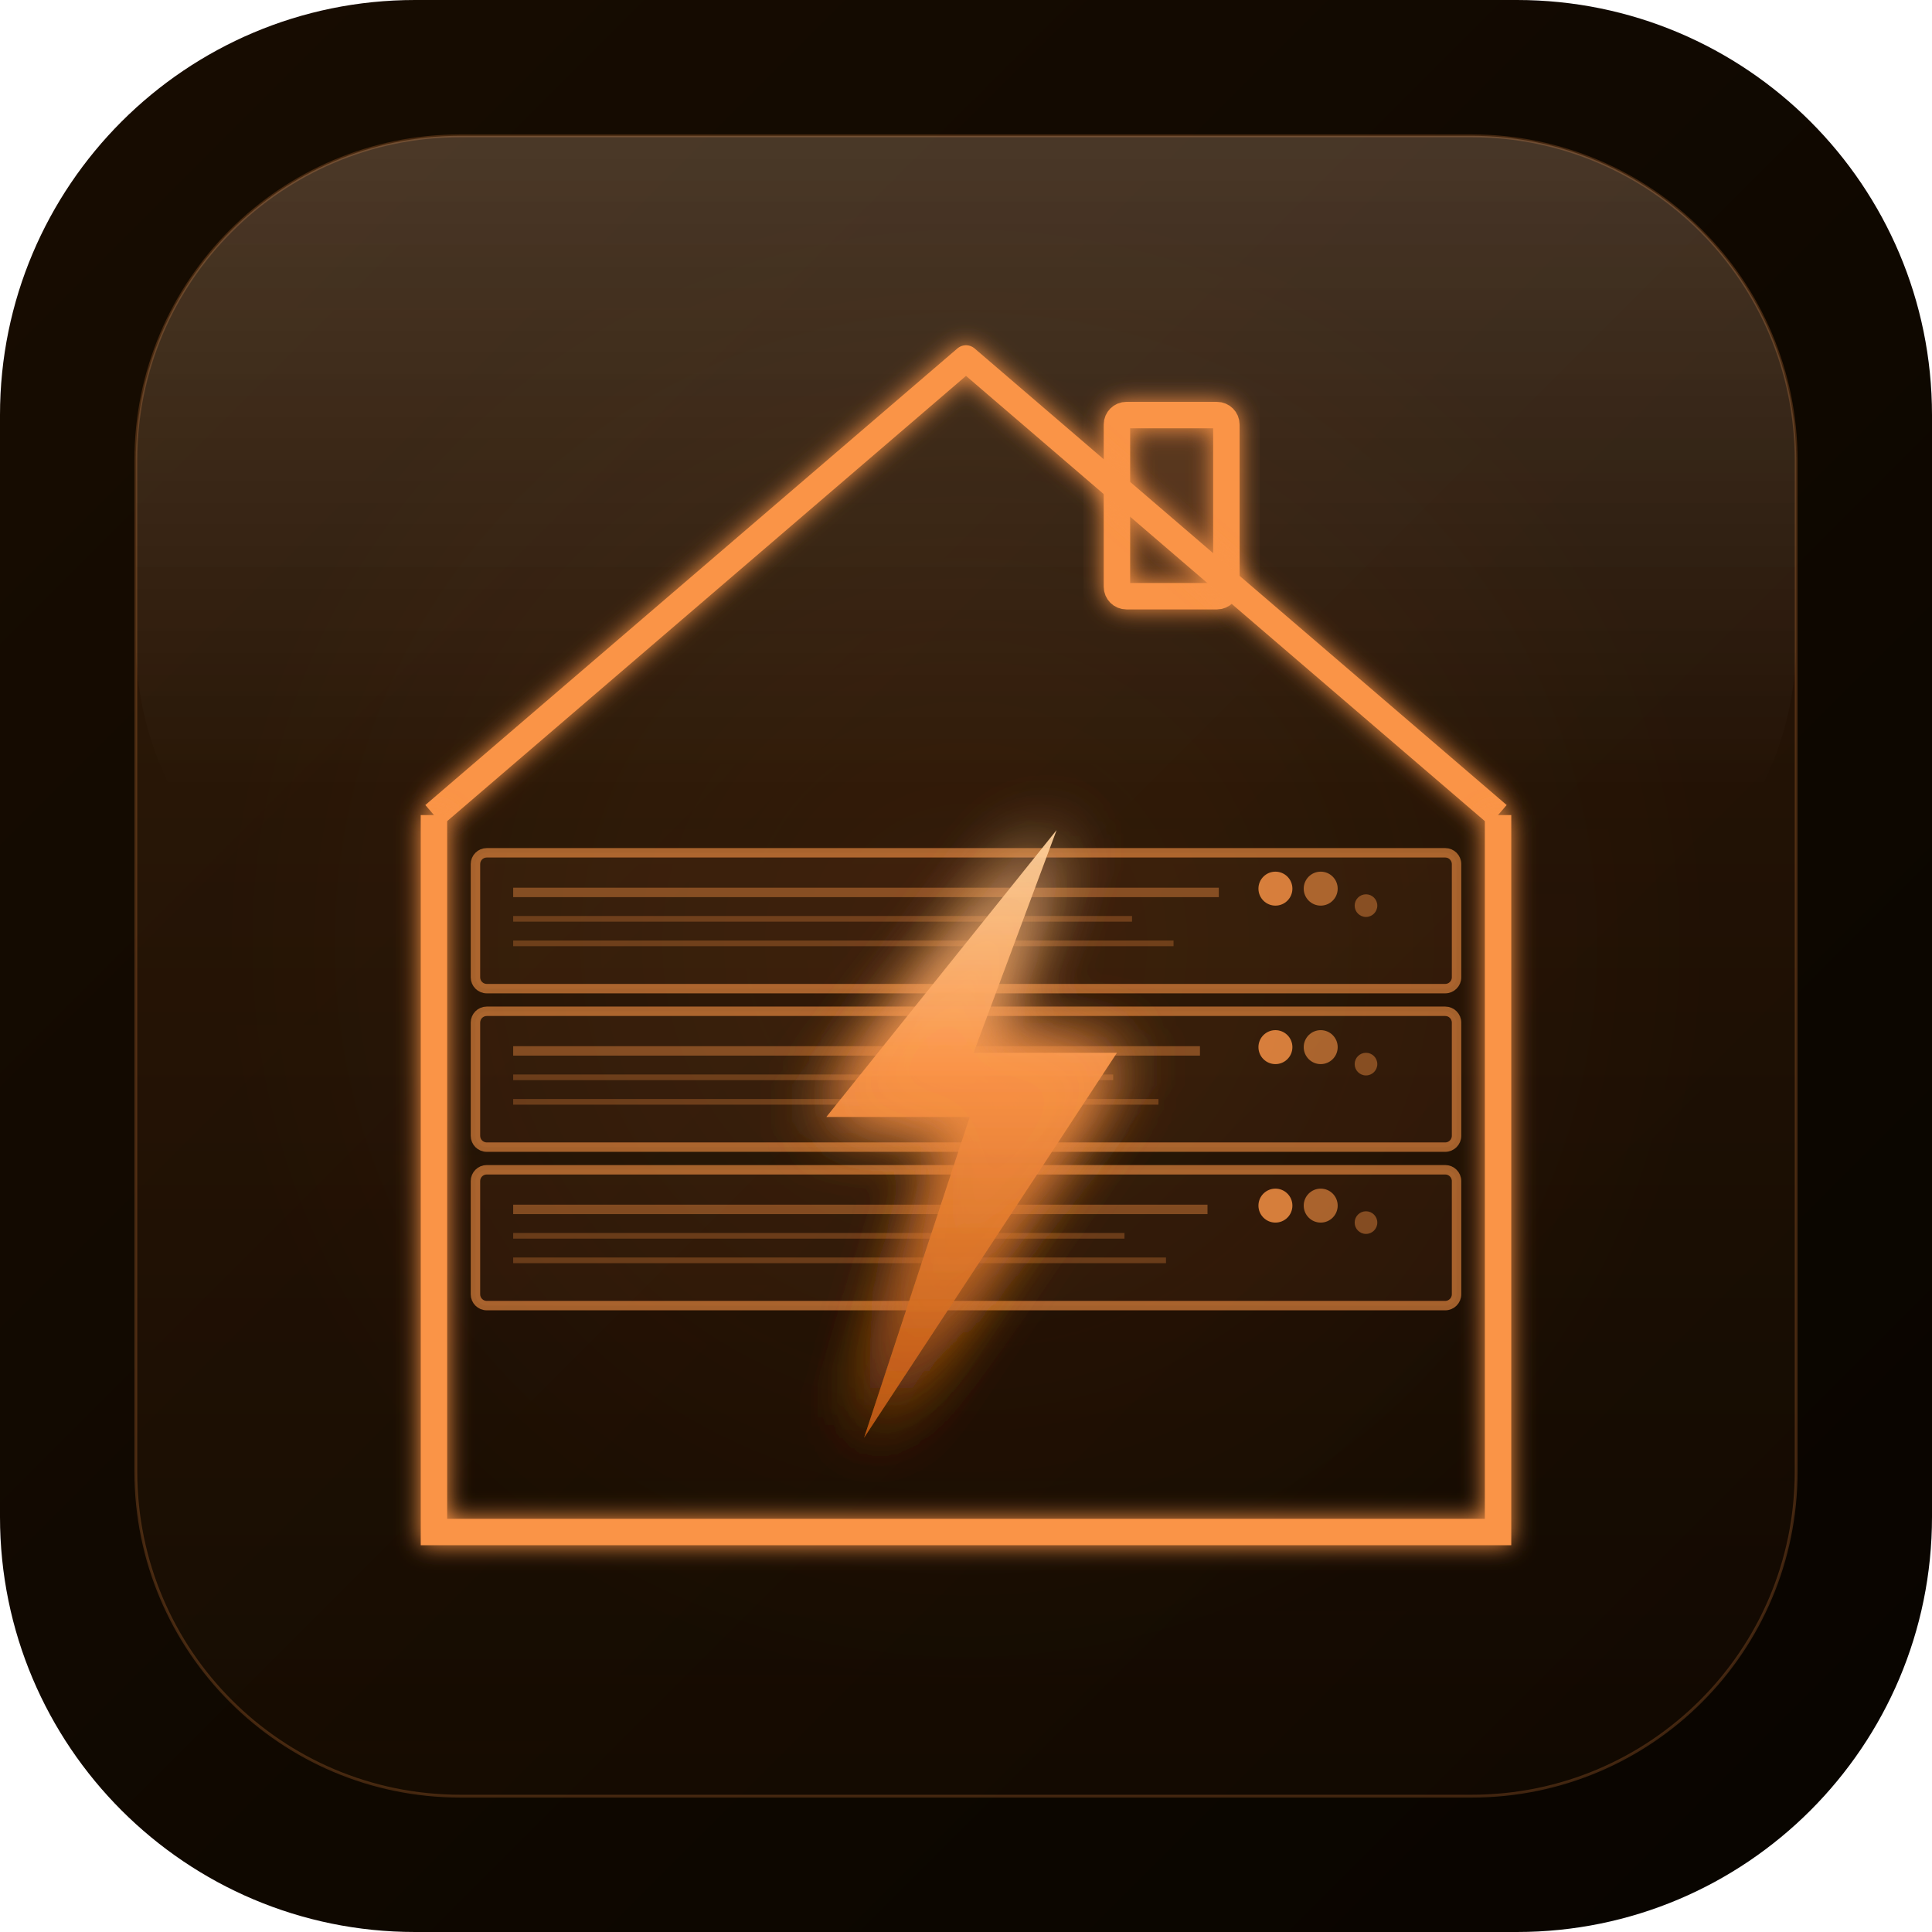
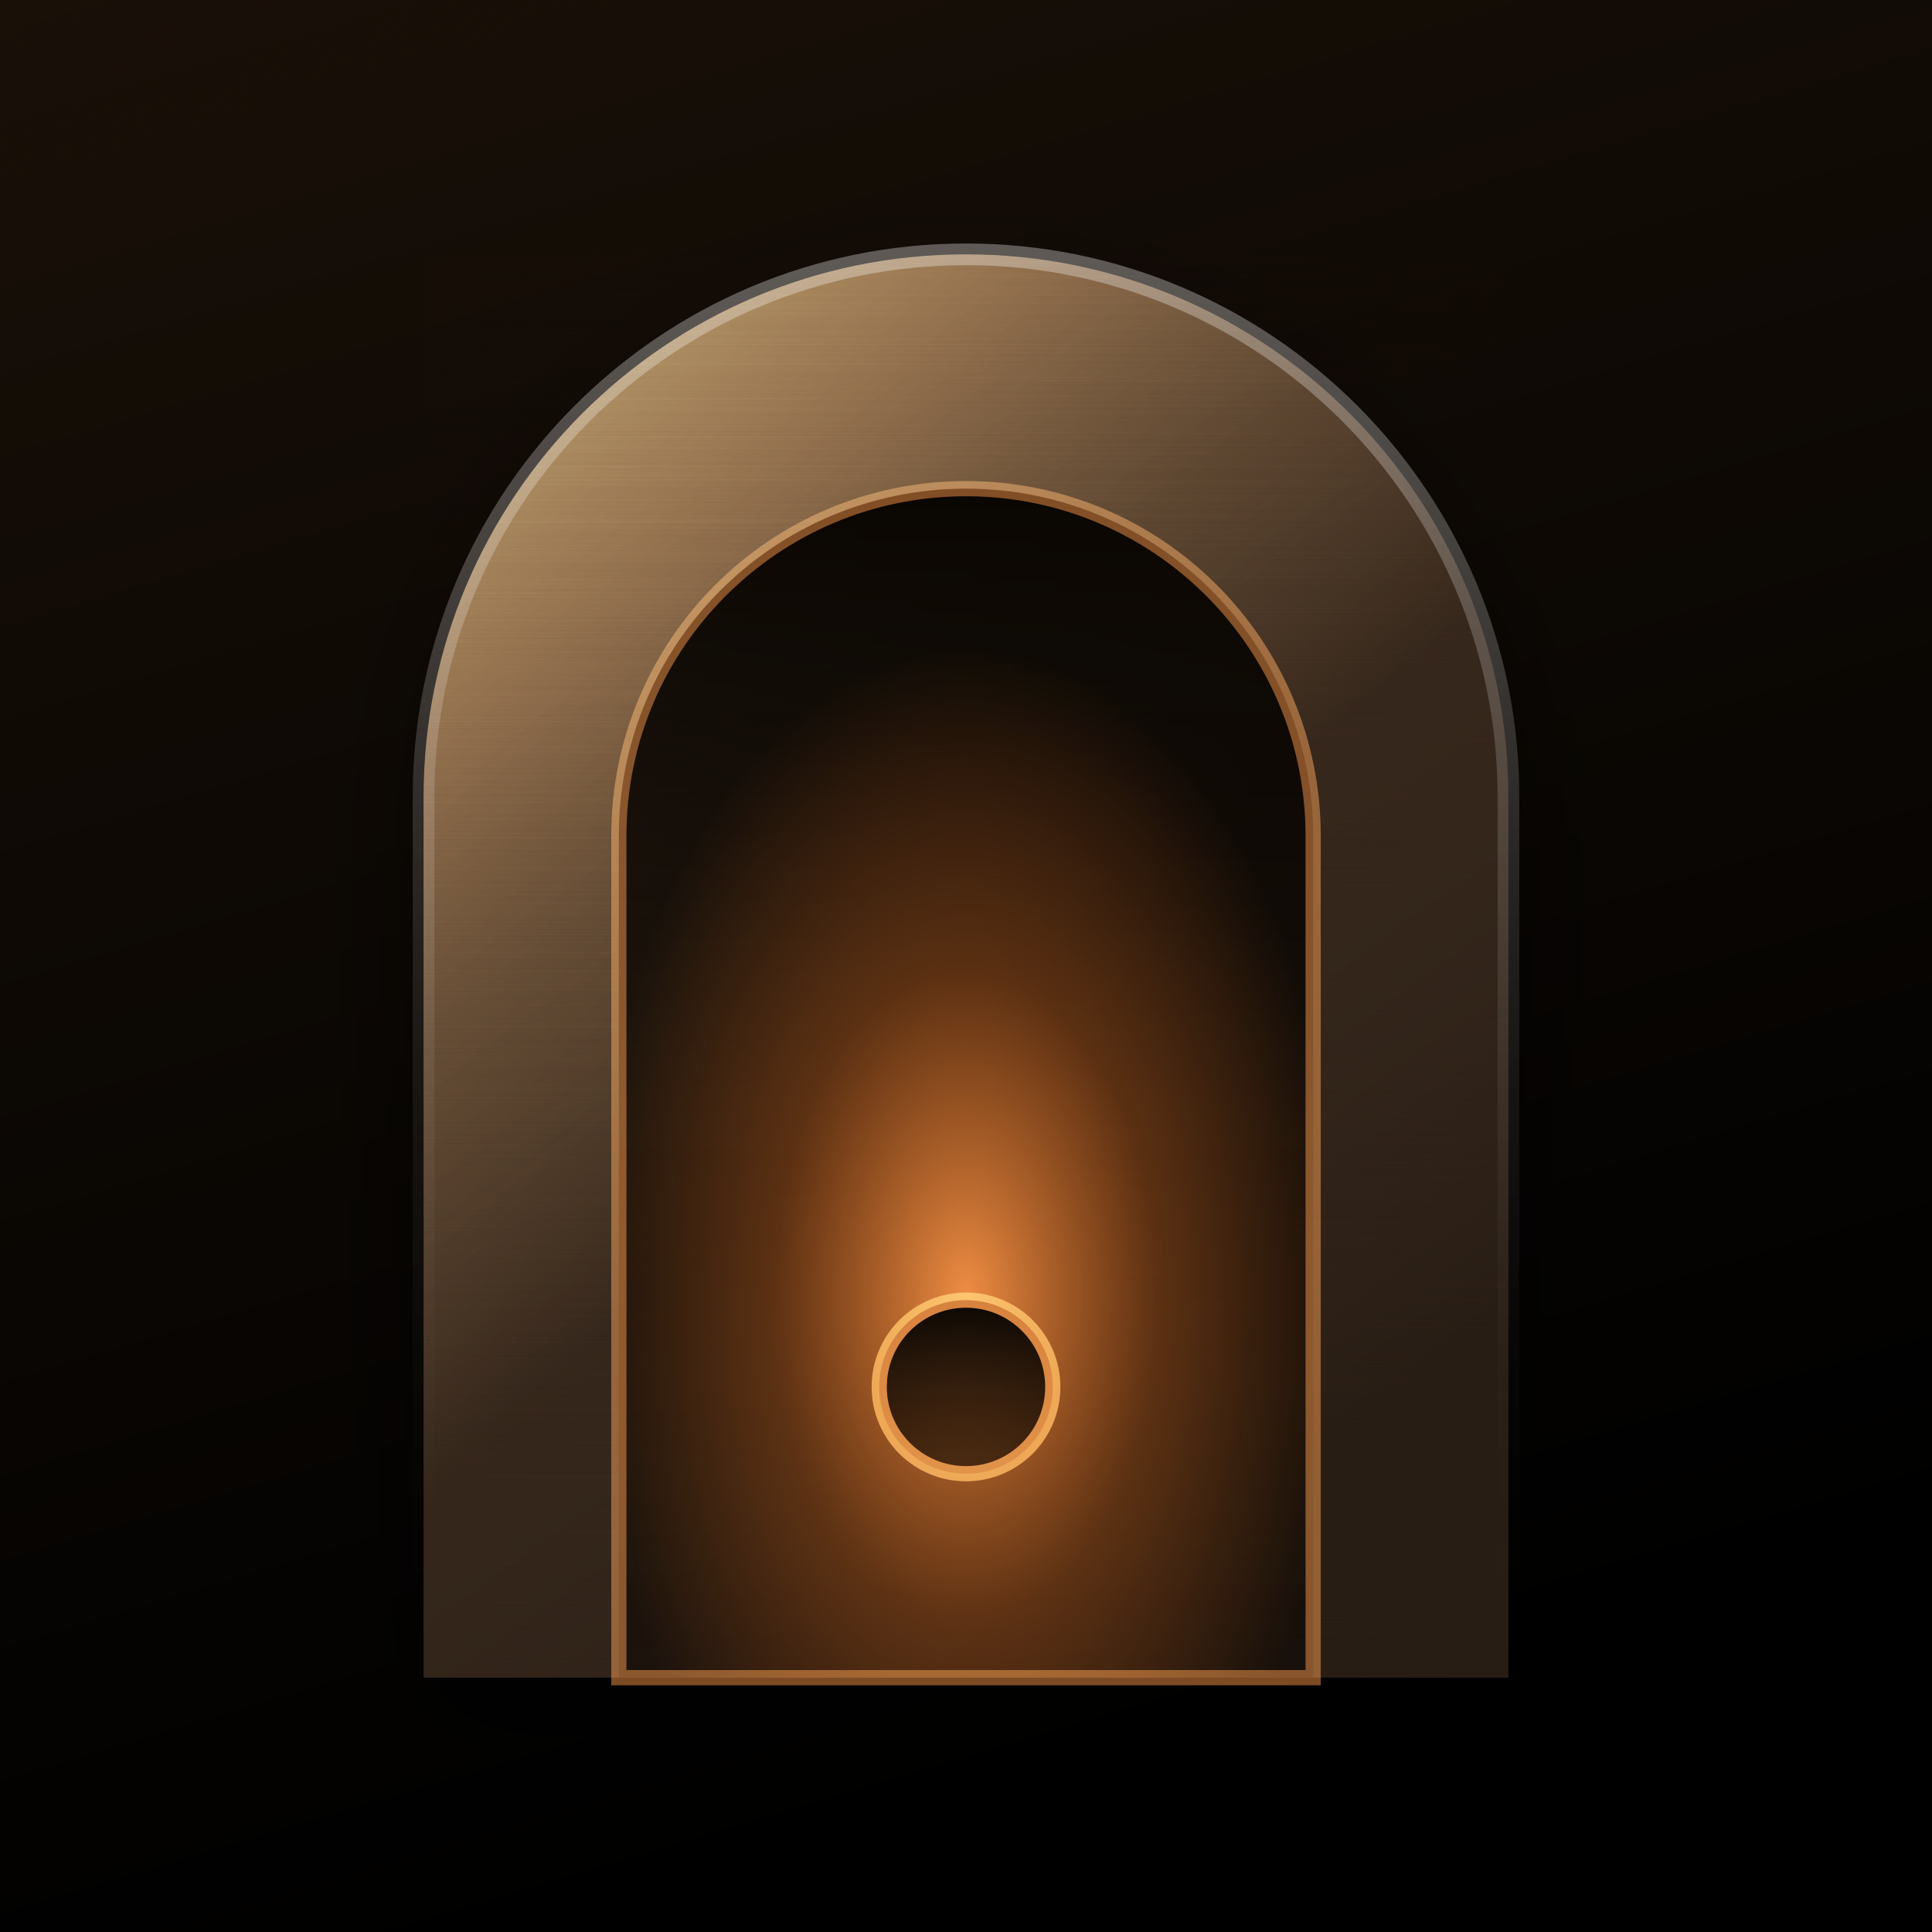
<svg xmlns="http://www.w3.org/2000/svg" viewBox="0 0 1024 1024" width="1024" height="1024">
  <defs>
-     <linearGradient id="bgGrad" x1="0" y1="0" x2="1024" y2="1024" gradientUnits="userSpaceOnUse">
-       <stop offset="0%" stop-color="#180D01" />
-       <stop offset="100%" stop-color="#080400" />
+     <linearGradient id="f-plain-dark-1024" x1="0" y1="0" x2="0.3" y2="1">
+       <stop offset="0" stop-color="#191008" />
+       <stop offset="1" stop-color="#000000" />
    </linearGradient>
-     <linearGradient id="glassGrad" x1="0" y1="72" x2="0" y2="952" gradientUnits="userSpaceOnUse">
-       <stop offset="0%" stop-color="#FA9447" stop-opacity="0.13" />
-       <stop offset="100%" stop-color="#E67326" stop-opacity="0.03" />
+     <linearGradient id="p-plain-dark-1024" x1="0.08" y1="0" x2="0.72" y2="1">
+       <stop offset="0" stop-color="#A8825A" />
+       <stop offset="0.58" stop-color="#33251A" />
+       <stop offset="1" stop-color="#33251A" />
    </linearGradient>
-     <linearGradient id="glassHighlight" x1="0" y1="72" x2="0" y2="420" gradientUnits="userSpaceOnUse">
-       <stop offset="0%" stop-color="white" stop-opacity="0.12" />
-       <stop offset="100%" stop-color="white" stop-opacity="0" />
+     <linearGradient id="e-plain-dark-1024" x1="0" y1="0" x2="0" y2="1">
+       <stop offset="0" stop-color="rgba(255,255,255,.32)" />
+       <stop offset="0.5" stop-color="rgba(255,255,255,.10)" />
+       <stop offset="1" stop-color="rgba(0,0,0,0)" />
    </linearGradient>
-     <linearGradient id="boltGrad" x1="0" y1="440" x2="0" y2="760" gradientUnits="userSpaceOnUse">
-       <stop offset="0%" stop-color="#FFD4A0" />
-       <stop offset="40%" stop-color="#FA9447" />
-       <stop offset="100%" stop-color="#C05810" />
+     <linearGradient id="sh-plain-dark-1024" x1="0" y1="0" x2="0.55" y2="1">
+       <stop offset="0" stop-color="rgba(255,255,255,.30)" />
+       <stop offset="0.42" stop-color="rgba(255,255,255,.03)" />
+       <stop offset="1" stop-color="rgba(0,0,0,.24)" />
    </linearGradient>
-     <radialGradient id="amb" cx="512" cy="500" r="400" gradientUnits="userSpaceOnUse">
-       <stop offset="0%" stop-color="#E67326" stop-opacity="0.08" />
-       <stop offset="100%" stop-color="#E67326" stop-opacity="0" />
+     <linearGradient id="void-plain-dark-1024" x1="0" y1="0" x2="0" y2="1">
+       <stop offset="0" stop-color="#0A0602" />
+       <stop offset="1" stop-color="#0A0602" stop-opacity=".55" />
+     </linearGradient>
+     <linearGradient id="beam-plain-dark-1024" x1="0" y1="0" x2="0" y2="1">
+       <stop offset="0" stop-color="#E67326" stop-opacity=".22" />
+       <stop offset="0.5" stop-color="#FA9447" stop-opacity=".62" />
+       <stop offset="1" stop-color="#FA9447" stop-opacity="1" />
+     </linearGradient>
+     <radialGradient id="g-plain-dark-1024" cx="0.5" cy="0.68" r="0.55">
+       <stop offset="0" stop-color="#FA9447" stop-opacity=".95" />
+       <stop offset="0.5" stop-color="#E67326" stop-opacity=".34" />
+       <stop offset="1" stop-color="#E67326" stop-opacity="0" />
    </radialGradient>
-     <filter id="neon" x="-30%" y="-30%" width="160%" height="160%">
-       <feGaussianBlur in="SourceGraphic" stdDeviation="6" result="blur" />
-       <feMerge>
-         <feMergeNode in="blur" />
-         <feMergeNode in="SourceGraphic" />
-       </feMerge>
+     <filter id="br-plain-dark-1024" x="0" y="0" width="100%" height="100%">
+       <feTurbulence type="fractalNoise" baseFrequency="0.004 1.1" numOctaves="2" seed="3" />
+       <feColorMatrix type="saturate" values="0" />
+       <feComponentTransfer>
+         <feFuncA type="linear" slope="0.16" />
+       </feComponentTransfer>
    </filter>
-     <filter id="boltGlow" x="-50%" y="-15%" width="200%" height="130%">
-       <feGaussianBlur in="SourceGraphic" stdDeviation="18" result="blur" />
-       <feMerge>
-         <feMergeNode in="blur" />
-         <feMergeNode in="blur" />
-         <feMergeNode in="SourceGraphic" />
-       </feMerge>
+     <filter id="gr-plain-dark-1024" x="0" y="0" width="100%" height="100%">
+       <feTurbulence type="fractalNoise" baseFrequency="0.85" numOctaves="3" seed="7" />
+       <feColorMatrix type="saturate" values="0" />
+       <feComponentTransfer>
+         <feFuncA type="linear" slope="0.20" />
+       </feComponentTransfer>
    </filter>
+     <filter id="bl-plain-dark-1024" x="-40%" y="-40%" width="180%" height="180%">
+       <feGaussianBlur stdDeviation="28" />
+     </filter>
+     <filter id="bls-plain-dark-1024" x="-40%" y="-40%" width="180%" height="180%">
+       <feGaussianBlur stdDeviation="11" />
+     </filter>
+     <clipPath id="cIn-plain-dark-1024">
+       <path d="M 352 876 L 352 488 A 160 160 0 0 1 672 488 L 672 876 Z" />
+     </clipPath>
  </defs>
-   <rect width="1024" height="1024" rx="220" fill="url(#bgGrad)" />
-   <rect width="1024" height="1024" rx="220" fill="url(#amb)" />
-   <rect x="72" y="72" width="880" height="880" rx="172" fill="url(#glassGrad)" stroke="#FA9447" stroke-width="1.5" stroke-opacity="0.22" />
-   <rect x="72" y="72" width="880" height="440" rx="172" fill="url(#glassHighlight)" />
-   <rect x="592" y="220" width="58" height="96" rx="5" fill="#FA9447" fill-opacity="0.08" stroke="#FA9447" stroke-width="14" filter="url(#neon)" />
-   <polyline points="230,432 512,190 794,432" fill="none" stroke="#FA9447" stroke-width="14" stroke-linejoin="round" filter="url(#neon)" />
-   <path d="M 230,432 L 230,812 L 794,812 L 794,432" fill="none" stroke="#FA9447" stroke-width="14" filter="url(#neon)" />
-   <rect x="252" y="452" width="520" height="72" rx="6" fill="#FA9447" fill-opacity="0.06" stroke="#FA9447" stroke-width="5" stroke-opacity="0.60" />
-   <line x1="272" y1="473" x2="646" y2="473" stroke="#FA9447" stroke-width="5" stroke-opacity="0.40" />
-   <line x1="272" y1="487" x2="600" y2="487" stroke="#FA9447" stroke-width="3" stroke-opacity="0.28" />
-   <line x1="272" y1="500" x2="622" y2="500" stroke="#FA9447" stroke-width="3" stroke-opacity="0.28" />
-   <circle cx="676" cy="471" r="9" fill="#FA9447" fill-opacity="0.82" />
-   <circle cx="700" cy="471" r="9" fill="#FA9447" fill-opacity="0.60" />
-   <circle cx="724" cy="480" r="6" fill="#FA9447" fill-opacity="0.42" />
-   <rect x="252" y="536" width="520" height="72" rx="6" fill="#FA9447" fill-opacity="0.06" stroke="#FA9447" stroke-width="5" stroke-opacity="0.60" />
-   <line x1="272" y1="557" x2="636" y2="557" stroke="#FA9447" stroke-width="5" stroke-opacity="0.40" />
-   <line x1="272" y1="571" x2="590" y2="571" stroke="#FA9447" stroke-width="3" stroke-opacity="0.28" />
-   <line x1="272" y1="584" x2="614" y2="584" stroke="#FA9447" stroke-width="3" stroke-opacity="0.28" />
-   <circle cx="676" cy="555" r="9" fill="#FA9447" fill-opacity="0.82" />
-   <circle cx="700" cy="555" r="9" fill="#FA9447" fill-opacity="0.60" />
-   <circle cx="724" cy="564" r="6" fill="#FA9447" fill-opacity="0.42" />
-   <rect x="252" y="620" width="520" height="72" rx="6" fill="#FA9447" fill-opacity="0.06" stroke="#FA9447" stroke-width="5" stroke-opacity="0.60" />
-   <line x1="272" y1="641" x2="640" y2="641" stroke="#FA9447" stroke-width="5" stroke-opacity="0.40" />
-   <line x1="272" y1="655" x2="596" y2="655" stroke="#FA9447" stroke-width="3" stroke-opacity="0.28" />
-   <line x1="272" y1="668" x2="618" y2="668" stroke="#FA9447" stroke-width="3" stroke-opacity="0.28" />
-   <circle cx="676" cy="639" r="9" fill="#FA9447" fill-opacity="0.82" />
-   <circle cx="700" cy="639" r="9" fill="#FA9447" fill-opacity="0.60" />
-   <circle cx="724" cy="648" r="6" fill="#FA9447" fill-opacity="0.42" />
-   <polygon points="560,440 438,592 514,592 458,762 592,558 516,558" fill="#FA9447" fill-opacity="0.18" filter="url(#boltGlow)" />
-   <polygon points="560,440 438,592 514,592 458,762 592,558 516,558" fill="url(#boltGrad)" fill-opacity="0.92" filter="url(#boltGlow)" />
+   <rect width="1024" height="1024" fill="url(#f-plain-dark-1024)" />
+   <rect width="1024" height="1024" filter="url(#gr-plain-dark-1024)" opacity=".45" style="mix-blend-mode:overlay" />
+   <g transform="translate(512 512) scale(1.15) translate(-512 -548)">
+     <path d="M 262 876 L 262 470 A 250 250 0 0 1 762 470 L 762 876 Z" fill="rgba(0,0,0,.55)" transform="translate(0,24)" filter="url(#bl-plain-dark-1024)" />
+     <path d="M 262 876 L 262 470 A 250 250 0 0 1 762 470 L 762 876 Z" fill="url(#p-plain-dark-1024)" />
+     <path d="M 262 876 L 262 470 A 250 250 0 0 1 762 470 L 762 876 Z" filter="url(#br-plain-dark-1024)" opacity=".75" style="mix-blend-mode:overlay" />
+     <path d="M 262 876 L 262 470 A 250 250 0 0 1 762 470 L 762 876 Z" fill="url(#sh-plain-dark-1024)" style="mix-blend-mode:overlay" />
+     <path d="M 262 876 L 262 470 A 250 250 0 0 1 762 470 L 762 876 Z" fill="none" stroke="url(#e-plain-dark-1024)" stroke-width="10" />
+     <path d="M 352 876 L 352 488 A 160 160 0 0 1 672 488 L 672 876 Z" fill="url(#void-plain-dark-1024)" />
+     <path d="M 352 876 L 352 488 A 160 160 0 0 1 672 488 L 672 876 Z" fill="url(#g-plain-dark-1024)" opacity="1" />
+     <path d="M 352 876 L 352 488 A 160 160 0 0 1 672 488 L 672 876 Z" fill="none" stroke="#FA9447" stroke-width="7" opacity=".5" style="mix-blend-mode:screen" />
+     <circle cx="512" cy="742" r="40" fill="url(#void-plain-dark-1024)" />
+     <circle cx="512" cy="742" r="40" fill="none" stroke="#FA9447" stroke-width="7" opacity=".85" style="mix-blend-mode:screen" />
+   </g>
</svg>
